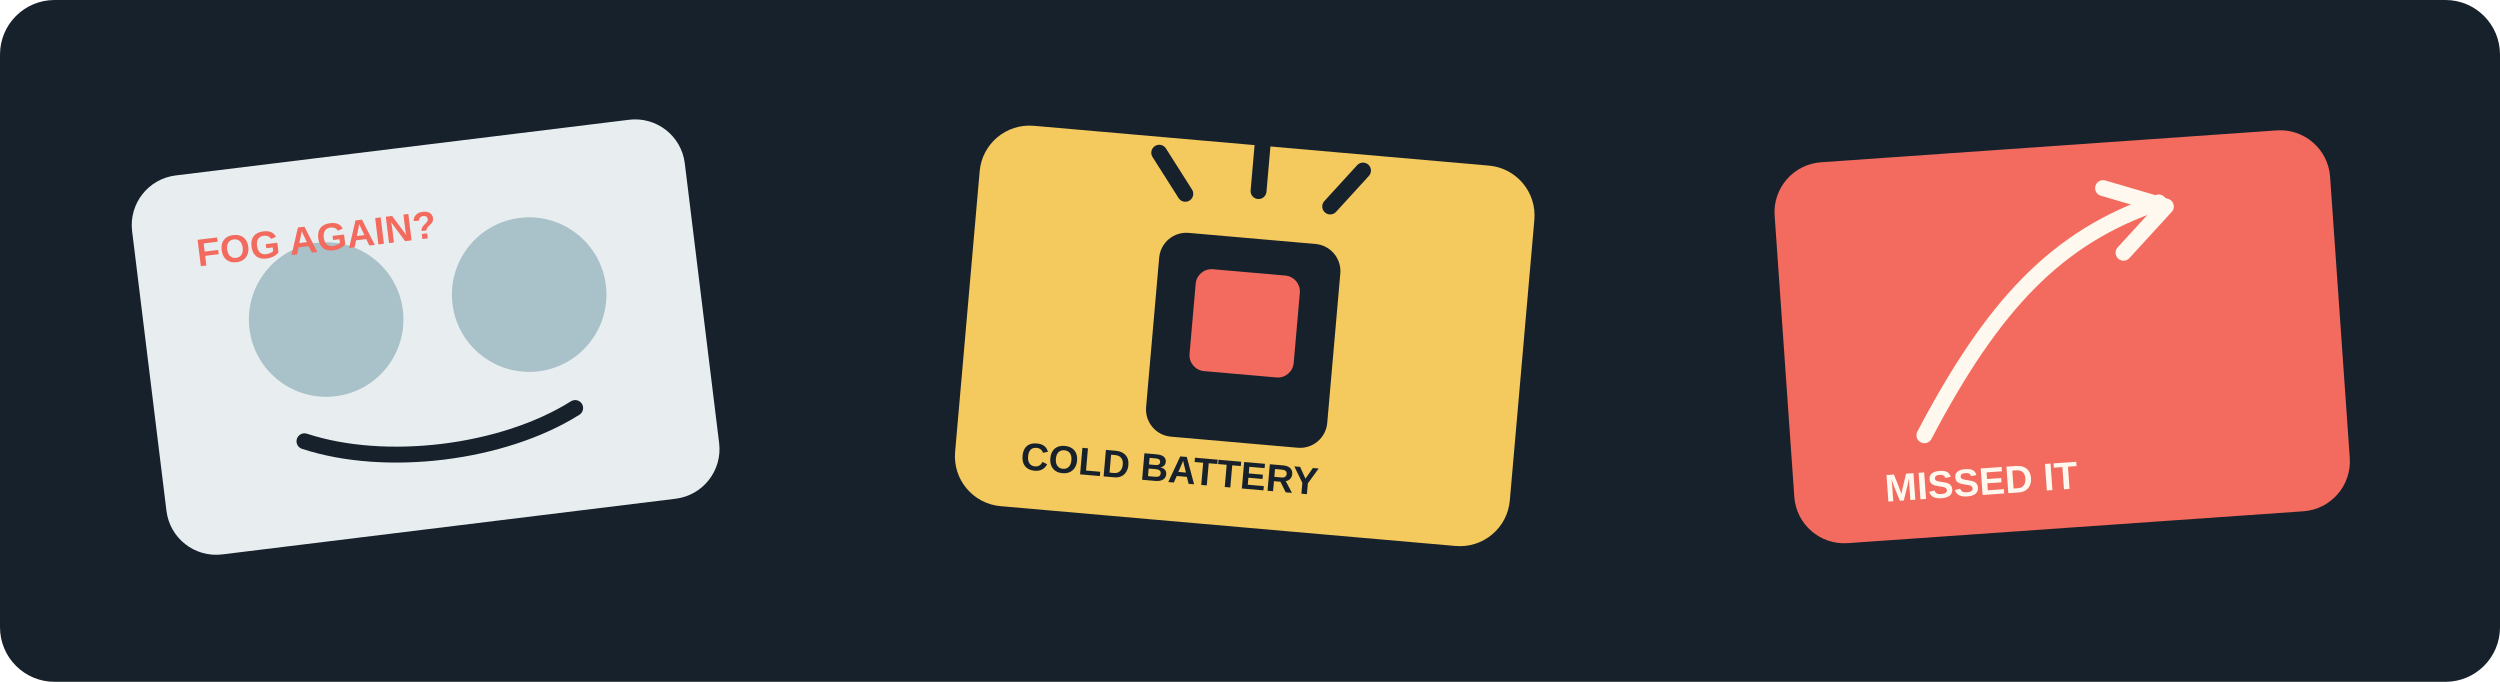
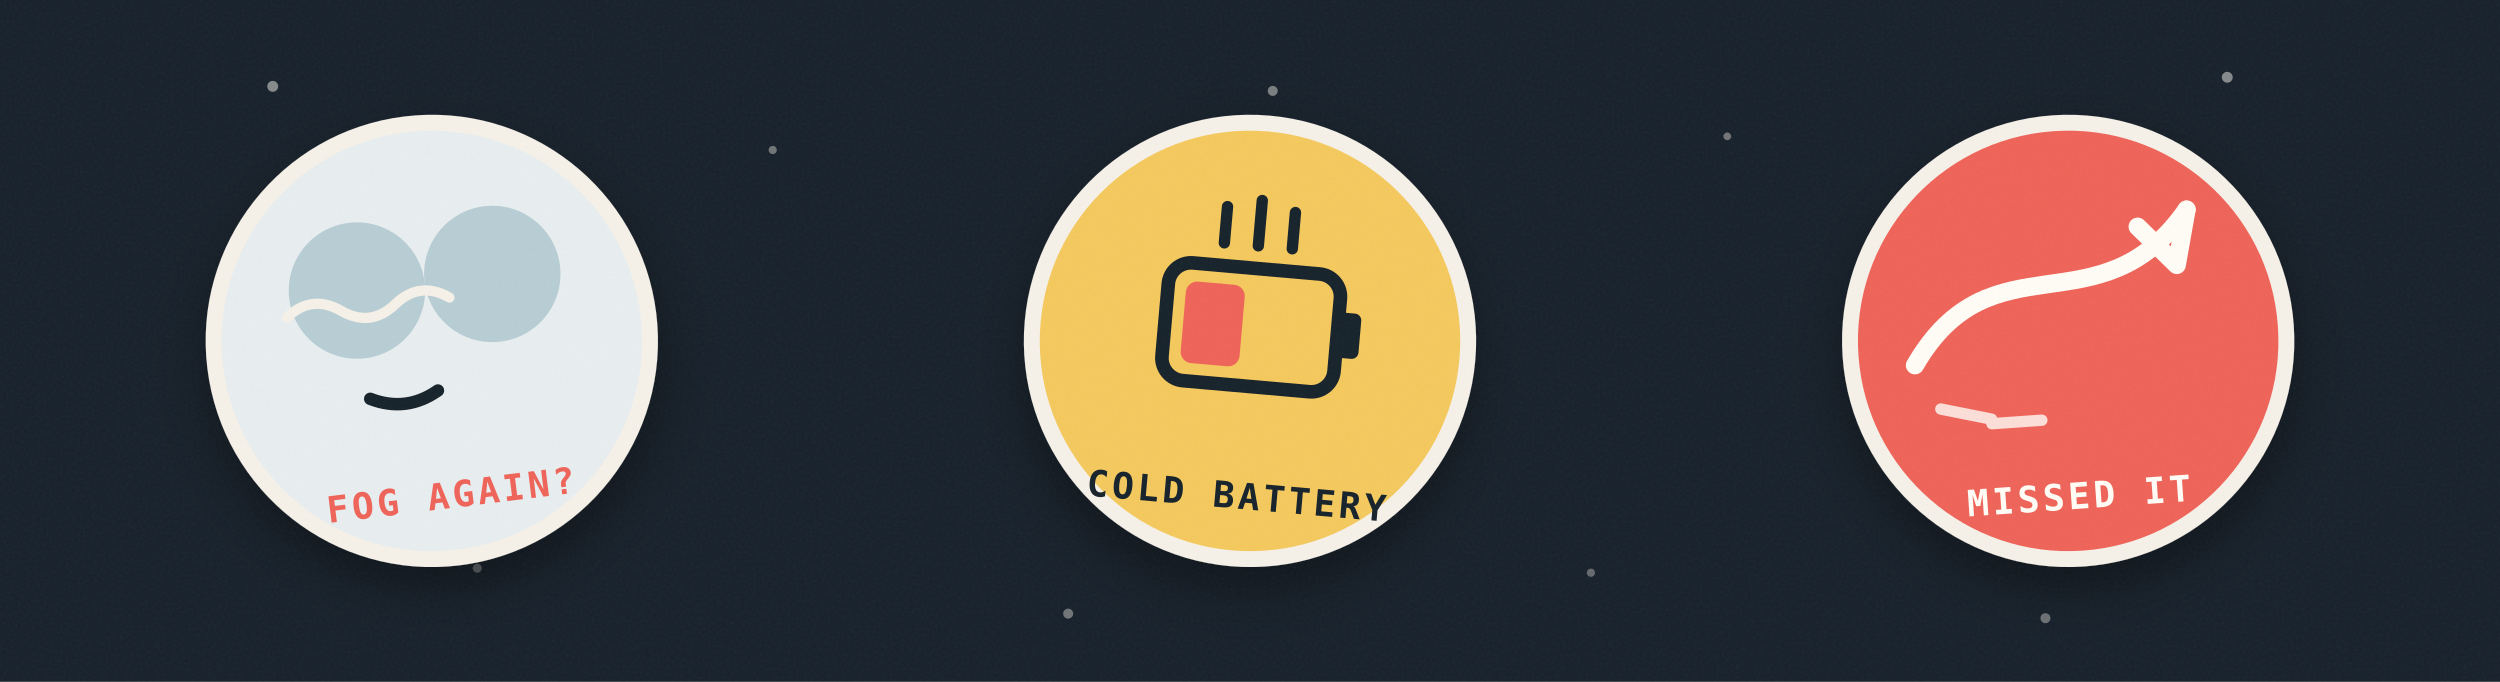
<svg xmlns="http://www.w3.org/2000/svg" viewBox="0 0 1100 300" role="img" aria-labelledby="title desc">
-   <rect width="1100" height="300" rx="24" fill="#17212b" />
-   <g font-family="Arial, sans-serif" font-weight="700">
-     <g transform="rotate(-7 190 150)">
-       <rect x="65" y="64" width="245" height="168" rx="22" fill="#e8eef0" />
-       <circle cx="145" cy="135" r="34" fill="#a9c1c9" />
-       <circle cx="235" cy="135" r="34" fill="#a9c1c9" />
-       <path d="M129 187c34 16 86 16 120 0" fill="none" stroke="#17212b" stroke-width="7" stroke-linecap="round" />
-       <text x="92" y="105" fill="#f26b5e" font-size="17">FOG AGAIN?</text>
-     </g>
-     <g transform="rotate(5 550 150)">
-       <rect x="425" y="64" width="245" height="168" rx="22" fill="#f4c95d" />
-       <rect x="507" y="105" width="80" height="90" rx="12" fill="#17212b" />
-       <rect x="524" y="120" width="46" height="45" rx="7" fill="#f26b5e" />
-       <path d="M548 84v-21M516 88l-13-17M580 88l13-17" stroke="#17212b" stroke-width="7" stroke-linecap="round" />
-       <text x="454" y="215" fill="#17212b" font-size="17">COLD BATTERY</text>
-     </g>
-     <g transform="rotate(-4 910 150)">
-       <rect x="785" y="64" width="245" height="168" rx="22" fill="#f26b5e" />
-       <path d="M844 187c34-55 64-83 110-95" fill="none" stroke="#fff8ee" stroke-width="7" stroke-linecap="round" />
-       <path d="M930 84l27 10-20 19" fill="none" stroke="#fff8ee" stroke-width="7" stroke-linecap="round" stroke-linejoin="round" />
-       <text x="825" y="215" fill="#fff8ee" font-size="17">MISSED IT</text>
-     </g>
+   <defs>
+     <filter id="grain">
+       <feTurbulence type="fractalNoise" baseFrequency="0.8" numOctaves="2" stitchTiles="stitch" result="n" />
+       <feColorMatrix in="n" type="saturate" values="0" />
+     </filter>
+     <filter id="sticker" x="-40%" y="-40%" width="180%" height="180%">
+       <feDropShadow dx="0" dy="10" stdDeviation="12" flood-color="#000000" flood-opacity="0.4" />
+     </filter>
+   </defs>
+   <rect width="1100" height="300" fill="#17212b" />
+   <g fill="#f6f1e8">
+     <circle cx="120" cy="38" r="2.4" opacity="0.5" />
+     <circle cx="340" cy="66" r="1.8" opacity="0.4" />
+     <circle cx="560" cy="40" r="2.2" opacity="0.45" />
+     <circle cx="760" cy="60" r="1.7" opacity="0.4" />
+     <circle cx="980" cy="34" r="2.4" opacity="0.5" />
+     <circle cx="210" cy="250" r="2" opacity="0.35" />
+     <circle cx="470" cy="270" r="2.2" opacity="0.4" />
+     <circle cx="700" cy="252" r="1.8" opacity="0.35" />
+     <circle cx="900" cy="272" r="2.2" opacity="0.4" />
  </g>
+   <g transform="rotate(-7 190 150)" filter="url(#sticker)">
+     <circle cx="190" cy="150" r="96" fill="#e8eef0" stroke="#f6f1e8" stroke-width="7" />
+     <circle cx="160" cy="124" r="30" fill="#b7cdd4" />
+     <circle cx="220" cy="124" r="30" fill="#b7cdd4" />
+     <path d="M128 132 q12 -9 24 0 q12 9 24 0 q12 -9 24 0" fill="none" stroke="#f6f1e8" stroke-width="4.5" stroke-linecap="round" />
+     <path d="M160 172 q15 8 30 0" fill="none" stroke="#17212b" stroke-width="5.5" stroke-linecap="round" />
+     <text x="190" y="224" text-anchor="middle" fill="#ef6358" font-family="ui-monospace,'SF Mono','Cascadia Mono',Menlo,Consolas,monospace" font-size="16" font-weight="800" letter-spacing="1.5">FOG AGAIN?</text>
+   </g>
+   <g transform="rotate(5 550 150)" filter="url(#sticker)">
+     <circle cx="550" cy="150" r="96" fill="#f4c95d" stroke="#f6f1e8" stroke-width="7" />
+     <path d="M535 92 l0 16 M550 88 l0 20 M565 92 l0 16" stroke="#17212b" stroke-width="5" stroke-linecap="round" />
+     <rect x="512" y="118" width="76" height="52" rx="10" fill="none" stroke="#17212b" stroke-width="6" />
+     <rect x="588" y="134" width="10" height="20" rx="3" fill="#17212b" />
+     <rect x="520" y="126" width="26" height="36" rx="5" fill="#ef6358" />
+     <text x="550" y="224" text-anchor="middle" fill="#17212b" font-family="ui-monospace,'SF Mono','Cascadia Mono',Menlo,Consolas,monospace" font-size="16" font-weight="800" letter-spacing="1.5">COLD BATTERY</text>
+   </g>
+   <g transform="rotate(-4 910 150)" filter="url(#sticker)">
+     <circle cx="910" cy="150" r="96" fill="#ef6358" stroke="#f6f1e8" stroke-width="7" />
+     <path d="M842 156 C 880 100, 924 148, 966 96" fill="none" stroke="#fffdf6" stroke-width="8" stroke-linecap="round" />
+     <path d="M966 96 l-6 24 -16 -18" fill="none" stroke="#fffdf6" stroke-width="8" stroke-linecap="round" stroke-linejoin="round" />
+     <path d="M852 176 l22 6 M874 184 l22 0" stroke="#fffdf6" stroke-width="5" stroke-linecap="round" opacity="0.8" />
+     <text x="910" y="224" text-anchor="middle" fill="#fffdf6" font-family="ui-monospace,'SF Mono','Cascadia Mono',Menlo,Consolas,monospace" font-size="16" font-weight="800" letter-spacing="1.5">MISSED IT</text>
+   </g>
+   <rect x="0" y="0" width="1100" height="300" filter="url(#grain)" opacity="0.05" pointer-events="none" />
</svg>
